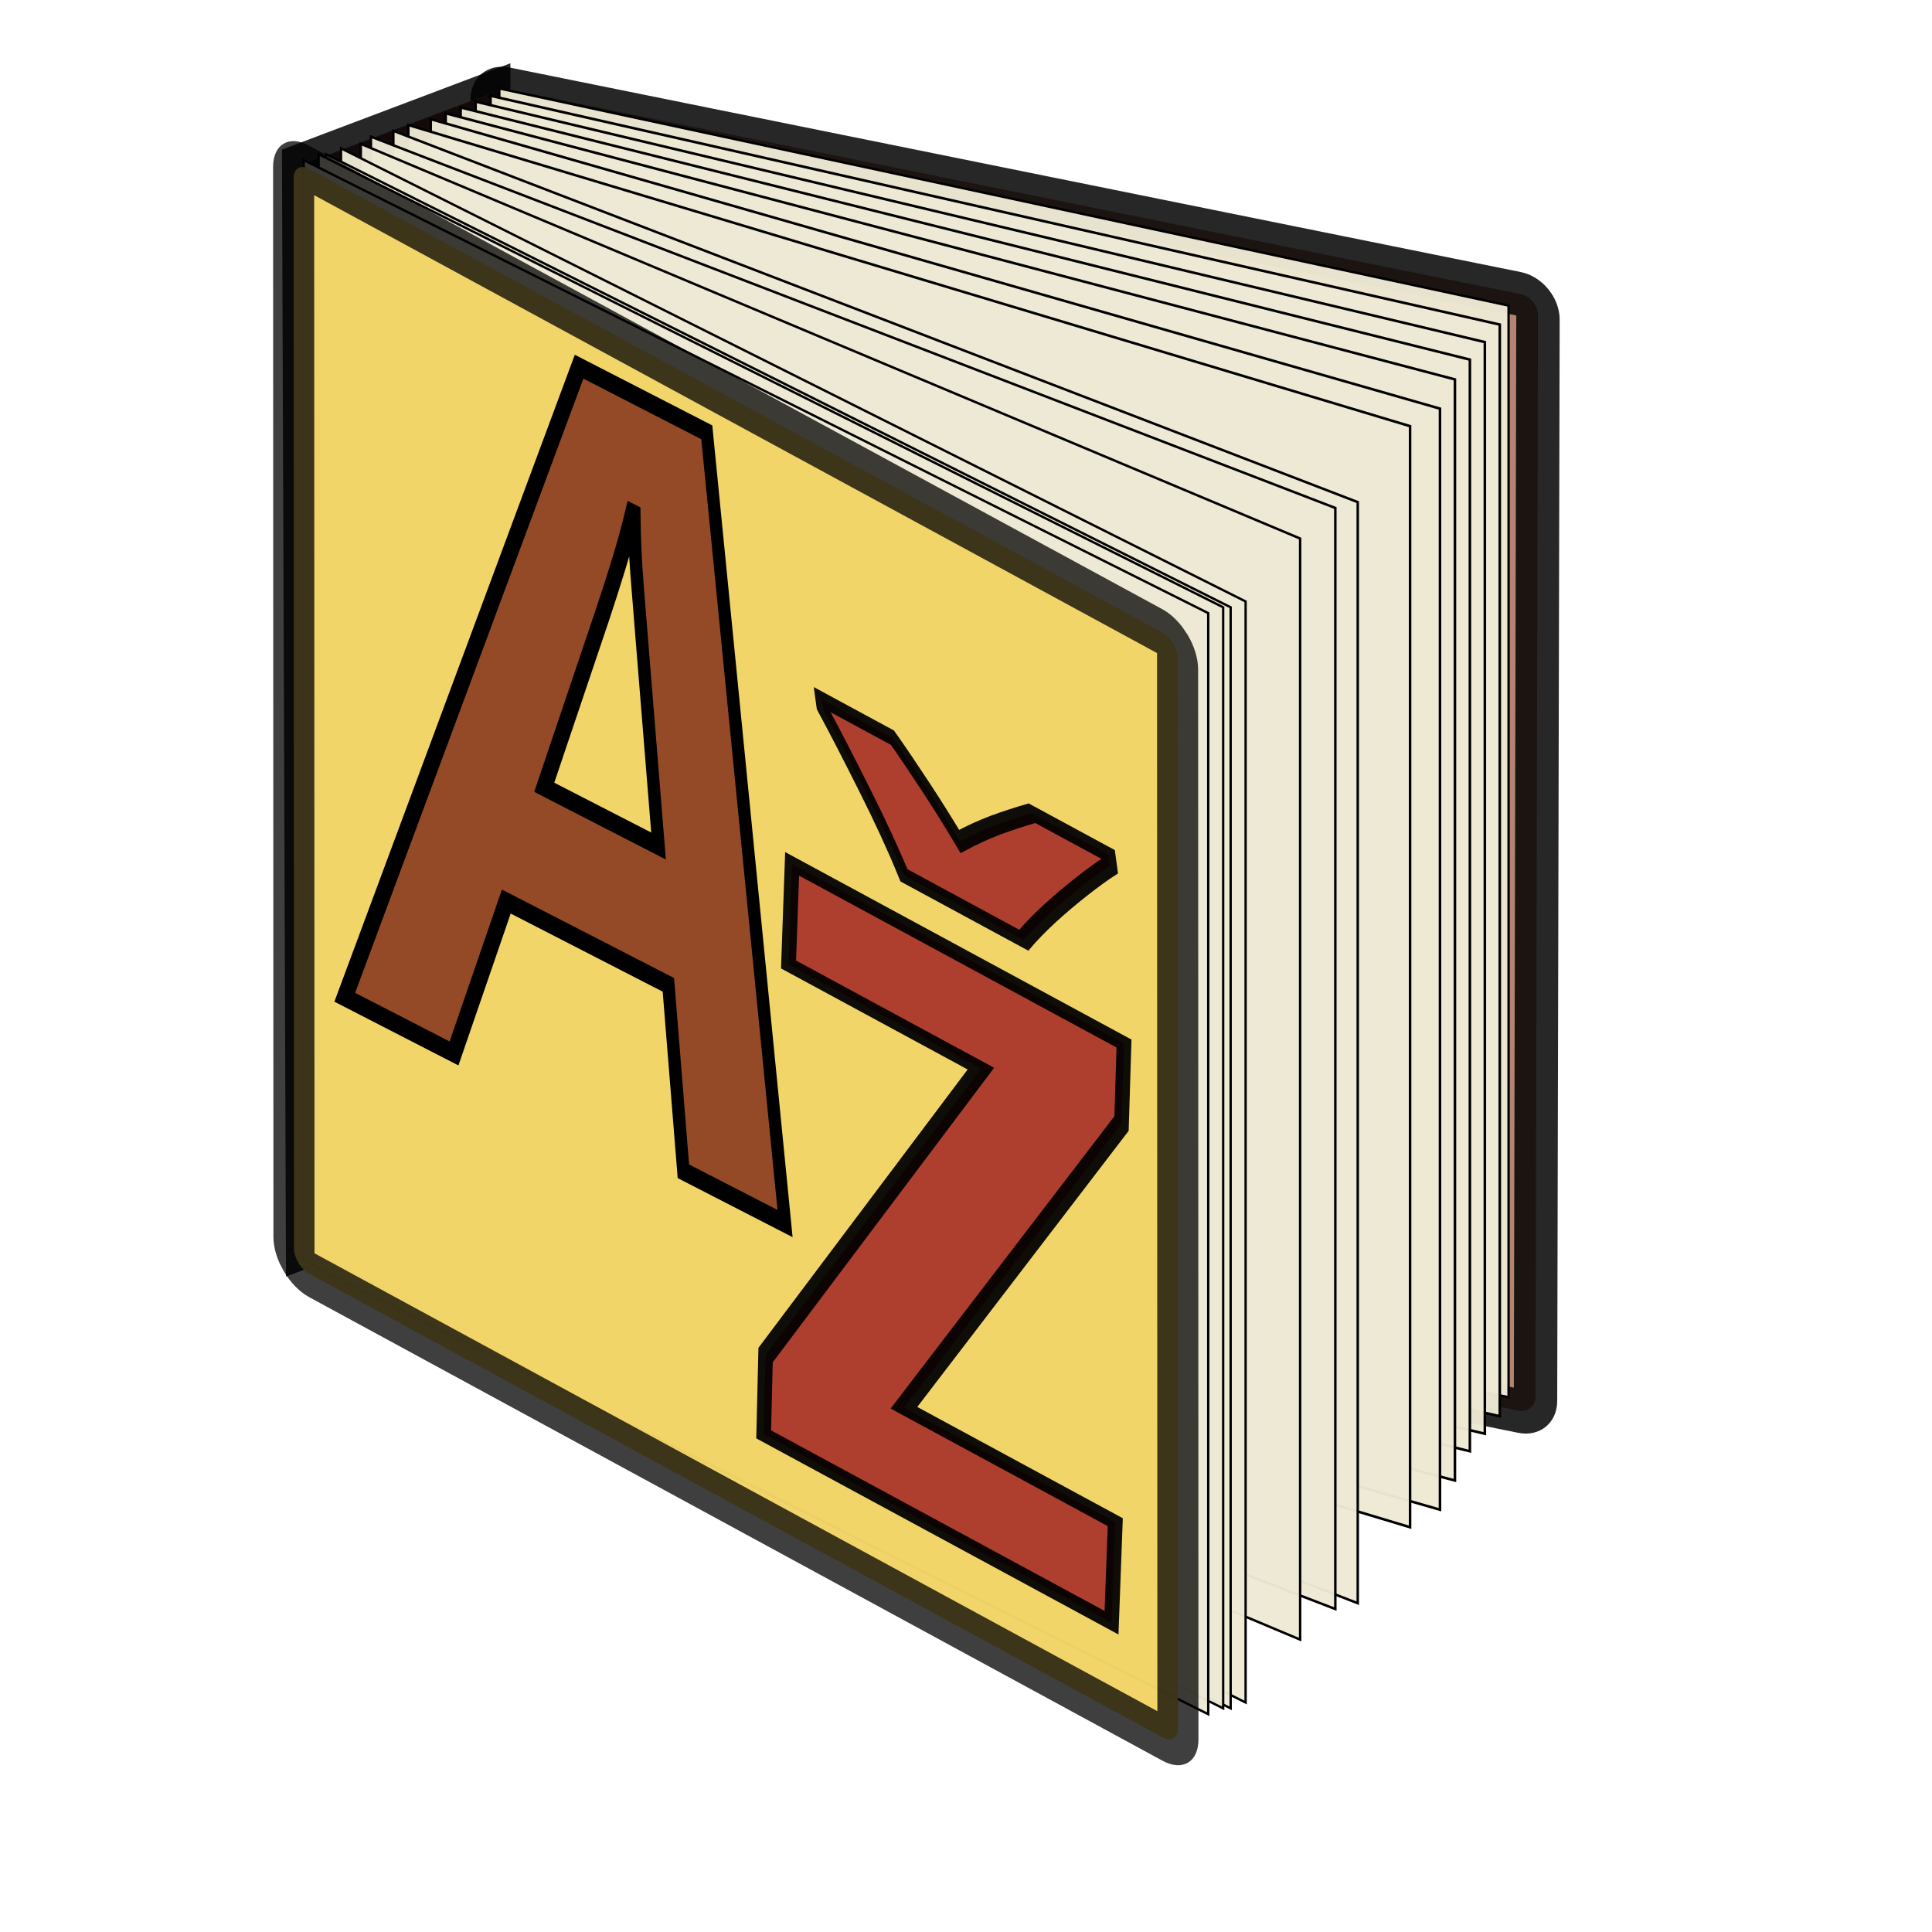
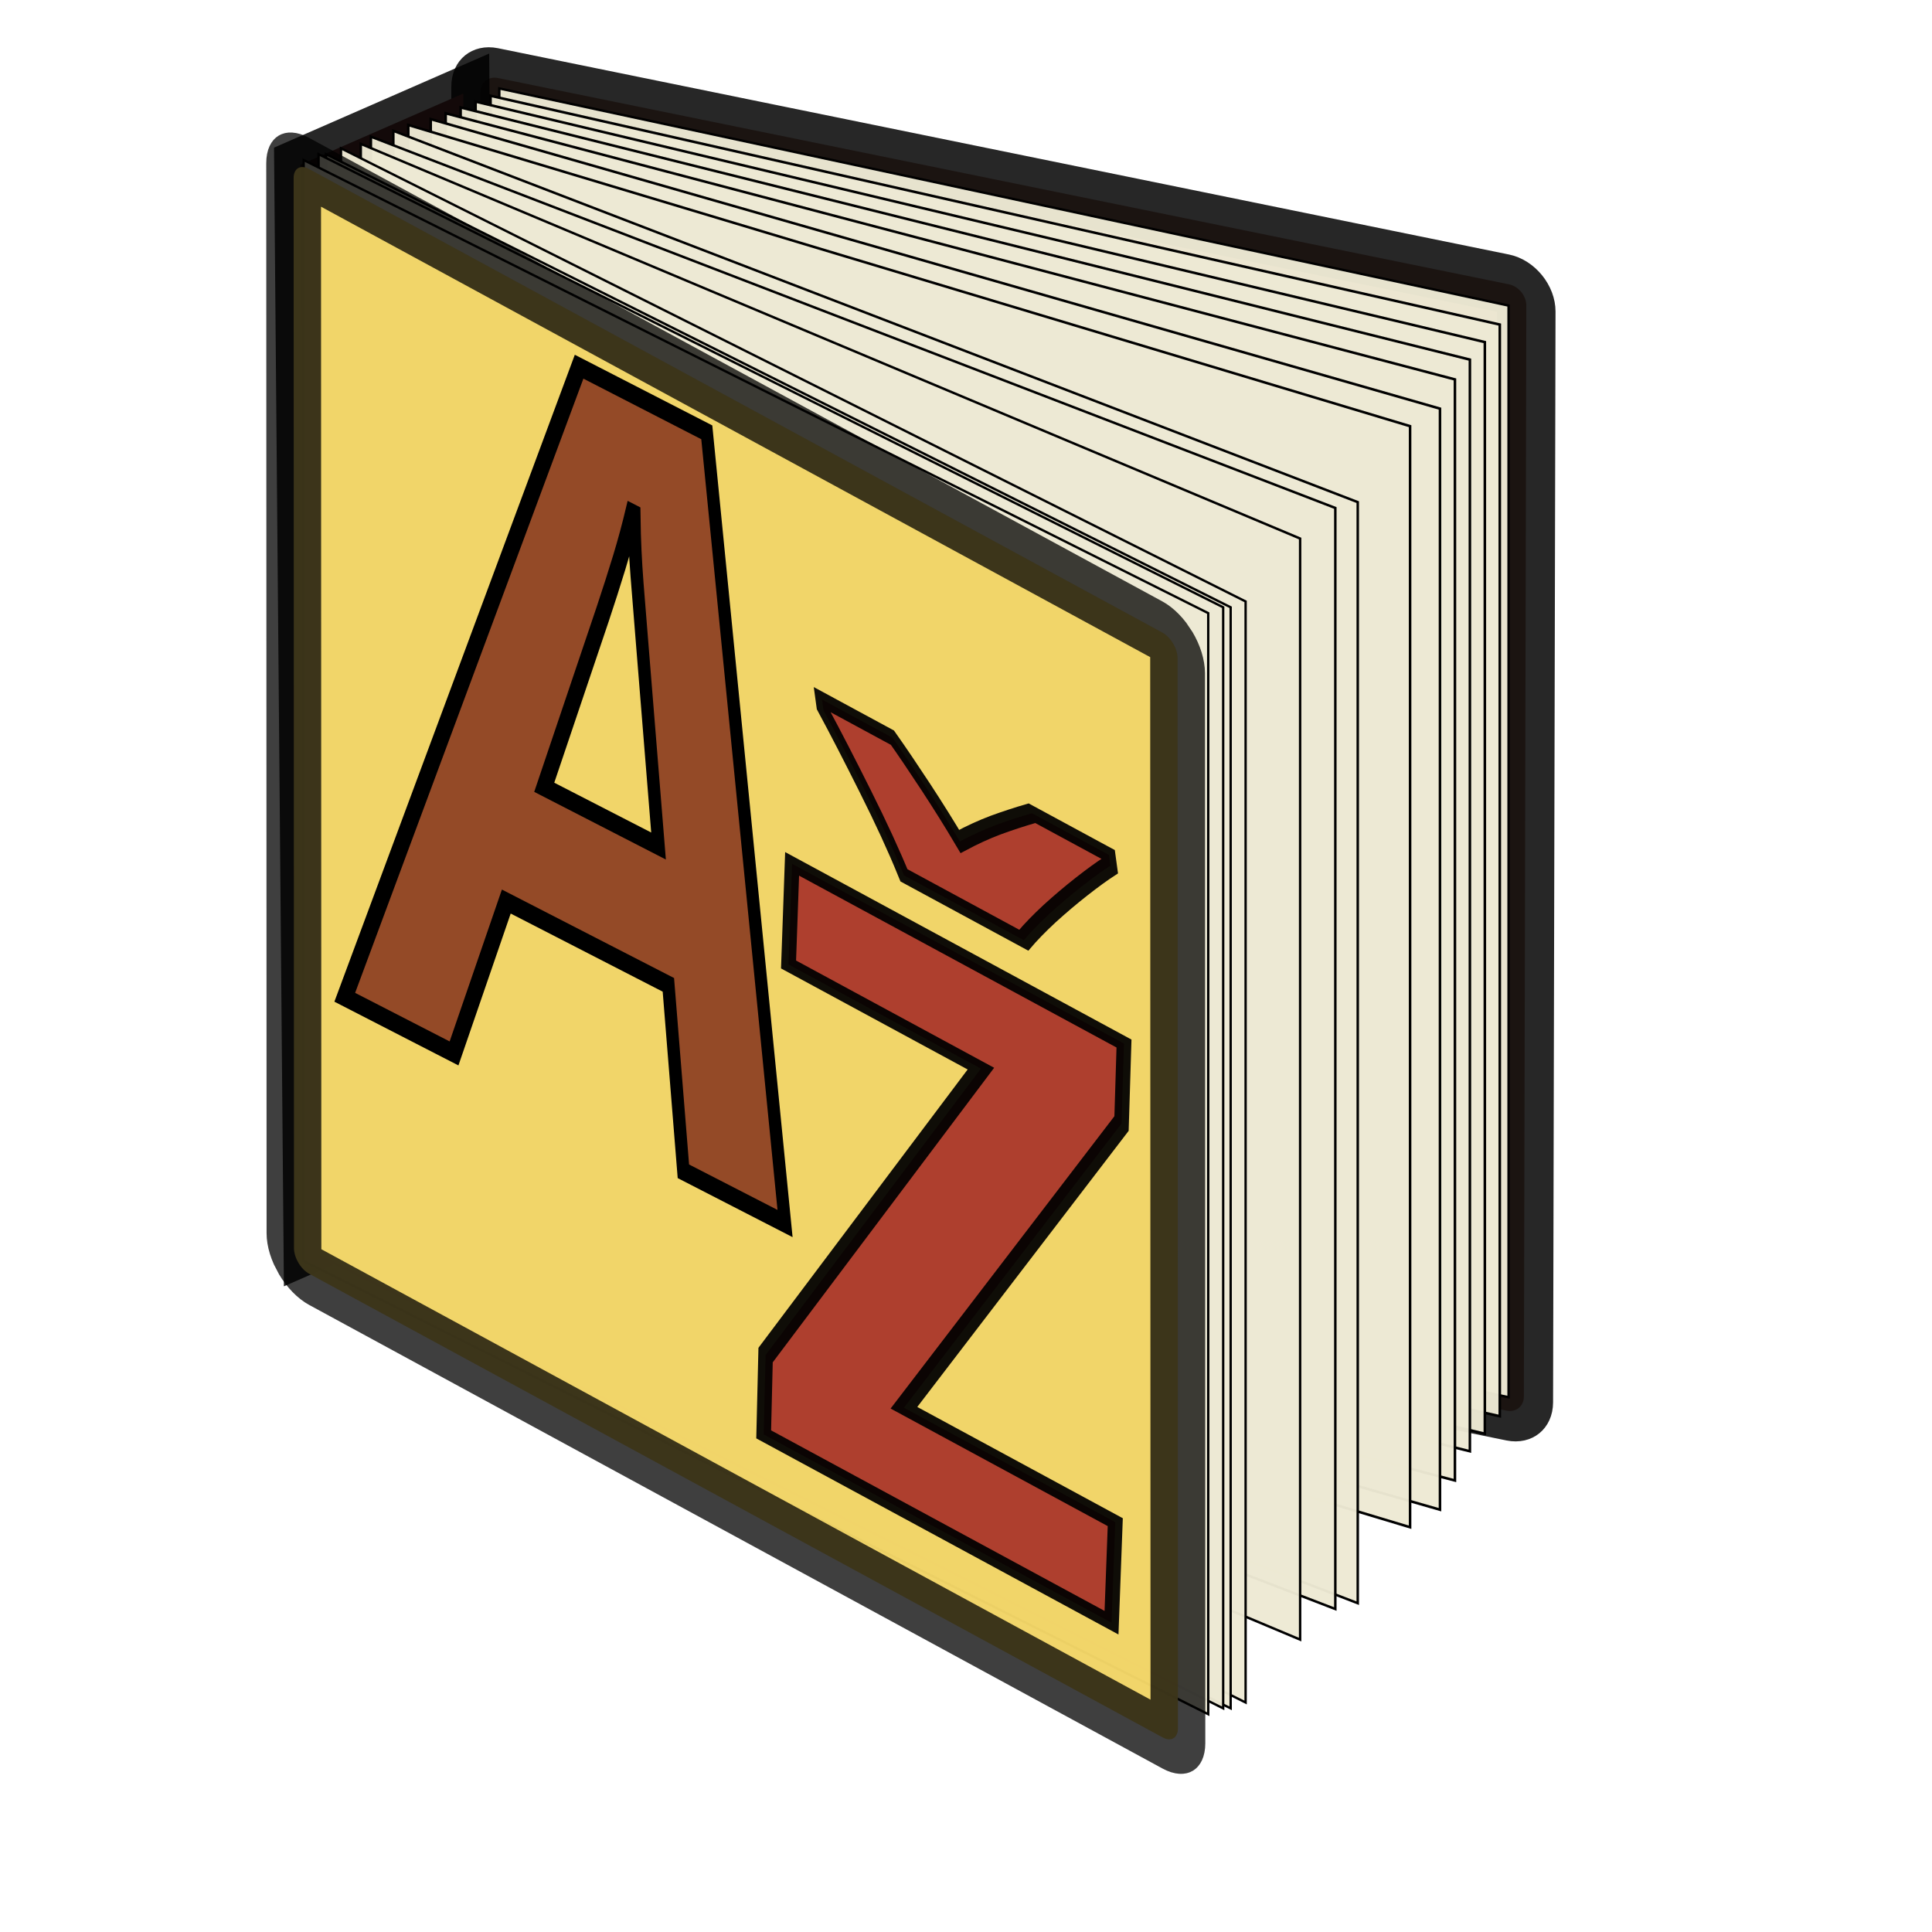
<svg xmlns="http://www.w3.org/2000/svg" xmlns:xlink="http://www.w3.org/1999/xlink" id="svg602" width="620pt" height="620pt" xml:space="preserve">
  <defs id="defs604">
    <linearGradient id="linearGradient612">
      <stop style="stop-color:#d9bf3a;stop-opacity:1;" offset="0" id="stop613" />
      <stop style="stop-color:#cd8f17;stop-opacity:1;" offset="1" id="stop614" />
    </linearGradient>
    <linearGradient xlink:href="#linearGradient612" id="linearGradient615" />
    <radialGradient xlink:href="#linearGradient612" id="radialGradient616" cx="0.5" cy="0.5" r="0.5" fx="0.5" fy="0.5" />
    <linearGradient xlink:href="#linearGradient612" id="linearGradient701" x1="1.021" y1="-1.46422498e-2" x2="0.24" y2="0.896" />
    <radialGradient xlink:href="#linearGradient612" id="radialGradient702" />
    <linearGradient xlink:href="#linearGradient612" id="linearGradient641" />
  </defs>
-   <rect style="font-size:12;fill:#b38472;fill-rule:evenodd;stroke:#000000;stroke-width:18.935;stroke-opacity:0.844;" id="rect609" width="456.538" height="477.718" x="214.865" y="-5.741" ry="7.503" transform="matrix(0.980148,0.198266,-2.266382e-3,0.999997,0,0)" />
-   <rect style="font-size:12;fill:#793d38;fill-rule:evenodd;stroke:#000000;stroke-width:19.373;stroke-opacity:0.844;" id="rect617" width="85.12" height="462.823" x="138.23" y="119.154" transform="matrix(0.93543,-0.353513,3.598306e-3,0.999994,0,0)" />
+   <rect style="font-size:12;fill:#b38472;fill-rule:evenodd;stroke:#000000;stroke-width:25.504;stroke-opacity:0.844;" id="rect609" width="456.697" height="481.927" x="209.843" y="-10.093" ry="7.57" transform="matrix(0.979807,0.199944,-2.246588e-3,0.999997,0,0)" />
+   <rect style="font-size:12;fill:#793d38;fill-rule:evenodd;stroke:#000000;stroke-width:24.418;stroke-opacity:0.844;" id="rect617" width="76.065" height="462.822" x="139.099" y="126.222" transform="matrix(0.91623,-0.400653,8.670559e-3,0.999962,0,0)" />
  <rect style="font-size:12;fill:#eeead4;fill-opacity:0.965;fill-rule:evenodd;stroke:#000000;stroke-width:1.052;" id="rect645" width="441.724" height="467.097" x="218.536" y="-8.113" transform="matrix(0.977633,0.21032,0,1,0,0)" />
  <rect style="font-size:12;fill:#eeead4;fill-opacity:0.965;fill-rule:evenodd;stroke:#000000;stroke-width:1.131;stroke-dashoffset:0;" id="rect646" width="442.802" height="467.097" x="215.216" y="-6.61" transform="matrix(0.975251,0.221101,0,1,0,0)" />
  <rect style="font-size:12;fill:#eeead4;fill-opacity:0.965;stroke:#000000;stroke-width:1.126;" id="rect647" width="443.934" height="467.097" x="209.19" y="-5.016" transform="matrix(0.972764,0.231799,0,1,0,0)" />
  <rect style="font-size:12;fill:#eeead4;fill-opacity:0.965;stroke:#000000;stroke-width:1.128;" id="rect648" width="445.12" height="467.097" x="203.155" y="-3.273" transform="matrix(0.970173,0.242415,0,1,0,0)" />
  <rect style="font-size:12;fill:#eeead4;fill-opacity:0.965;stroke:#000000;stroke-width:1.134;" id="rect649" width="446.606" height="471.124" x="197.216" y="-1.813" transform="matrix(0.966945,0.254984,0,1,0,0)" />
  <rect style="font-size:12;fill:#eeead4;fill-opacity:0.965;stroke:#000000;stroke-width:1.138;" id="rect650" width="449.26" height="471.124" x="191.732" y="-1.893" transform="matrix(0.961233,0.275736,0,1,0,0)" />
  <rect style="font-size:12;fill:#eeead4;fill-opacity:0.965;stroke:#000000;stroke-width:1.136;" id="rect651" width="447.6" height="471.124" x="182.429" y="0.948" transform="matrix(0.957651,0.287931,0,1,0,0)" />
  <rect style="font-size:12;fill:#eeead4;fill-opacity:0.965;stroke:#000000;stroke-width:1.129;" id="rect652" width="442.178" height="471.124" x="180.349" y="-8.827" transform="matrix(0.93322,0.359305,0,1,0,0)" />
  <rect style="font-size:12;fill:#eeead4;fill-opacity:0.965;stroke:#000000;stroke-width:1.129;" id="rect653" width="442.18" height="471.124" x="170.066" y="-2.632" transform="matrix(0.93322,0.359305,0,1,0,0)" />
  <rect style="font-size:12;fill:#eeead4;fill-opacity:0.965;stroke:#000000;stroke-width:1.121;" id="rect654" width="435.959" height="471.124" x="167.452" y="-3.312" transform="matrix(0.921925,0.387368,0,1,0,0)" />
  <rect style="font-size:12;fill:#eeead4;fill-opacity:0.965;stroke:#000000;stroke-width:1.117;" id="rect655" width="432.901" height="471.124" x="163.195" y="-9.614" transform="matrix(0.894106,0.447855,0,1,0,0)" />
  <rect style="font-size:12;fill:#eeead4;fill-opacity:0.965;stroke:#000000;stroke-width:1.117;" id="rect656" width="432.901" height="471.124" x="156.039" y="-3.91" transform="matrix(0.894106,0.447855,0,1,0,0)" />
  <rect style="font-size:12;fill:#eeead4;fill-opacity:0.965;stroke:#000000;stroke-width:1.117;" id="rect657" width="432.9" height="471.124" x="152.461" y="-2.307" transform="matrix(0.894106,0.447855,0,1,0,0)" />
  <rect style="font-size:12;fill:#eeead4;fill-opacity:0.965;stroke:#000000;stroke-width:1.117;" id="rect658" width="432.9" height="471.124" x="145.305" y="3.397" transform="matrix(0.894106,0.447855,0,1,0,0)" />
-   <rect style="font-size:12;fill:#f1d467;fill-opacity:0.979;fill-rule:evenodd;stroke:#000000;stroke-width:20.004;stroke-opacity:0.753;" id="rect610" width="430.432" height="472.758" x="142.981" y="0.481" ry="7.426" transform="matrix(0.878707,0.477361,3.146383e-4,1,0,0)" />
+   <rect style="font-size:12;fill:#f1d467;fill-opacity:0.979;fill-rule:evenodd;stroke:#000000;stroke-width:26.672;stroke-opacity:0.753;stroke-dasharray:none;" id="rect610" width="430.432" height="472.758" x="142.981" y="0.481" ry="7.426" transform="matrix(0.878707,0.477361,3.146383e-4,1,0,0)" />
  <text style="fill:#792215;stroke:#000000;font-family:Bitstream Charter;font-style:italic;font-weight:bold;font-size:72;fill-opacity:0.776;stroke-opacity:1;stroke-width:1pt;stroke-linejoin:miter;stroke-linecap:butt;text-anchor:start;writing-mode:lr;" x="36.582" y="56.137" id="text642" xml:space="preserve" transform="matrix(4.16762,2.141744,0.232119,6.370165,0,0)">
    <tspan x="36.582" y="56.137" id="tspan651" style="stroke:#000000;stroke-opacity:1;fill:#792215;fill-opacity:0.776;">A</tspan>
  </text>
  <text style="fill:#a62d27;stroke:#000000;font-family:Bitstream Charter;font-style:italic;font-weight:bold;font-size:64;fill-opacity:0.894;stroke-opacity:0.936;stroke-width:1.251;stroke-linejoin:miter;stroke-linecap:butt;text-anchor:start;writing-mode:lr;stroke-dasharray:none;" x="55.872" y="79.633" id="text680" xml:space="preserve" transform="matrix(4.854878,2.628541,0.814357,5.926362,0,0)">
    <tspan x="55.872" y="79.633" id="tspan695" style="stroke:#000000;stroke-opacity:0.936;fill:#a62d27;fill-opacity:0.894;stroke-width:1.251;stroke-dasharray:none;">Ž</tspan>
  </text>
</svg>
